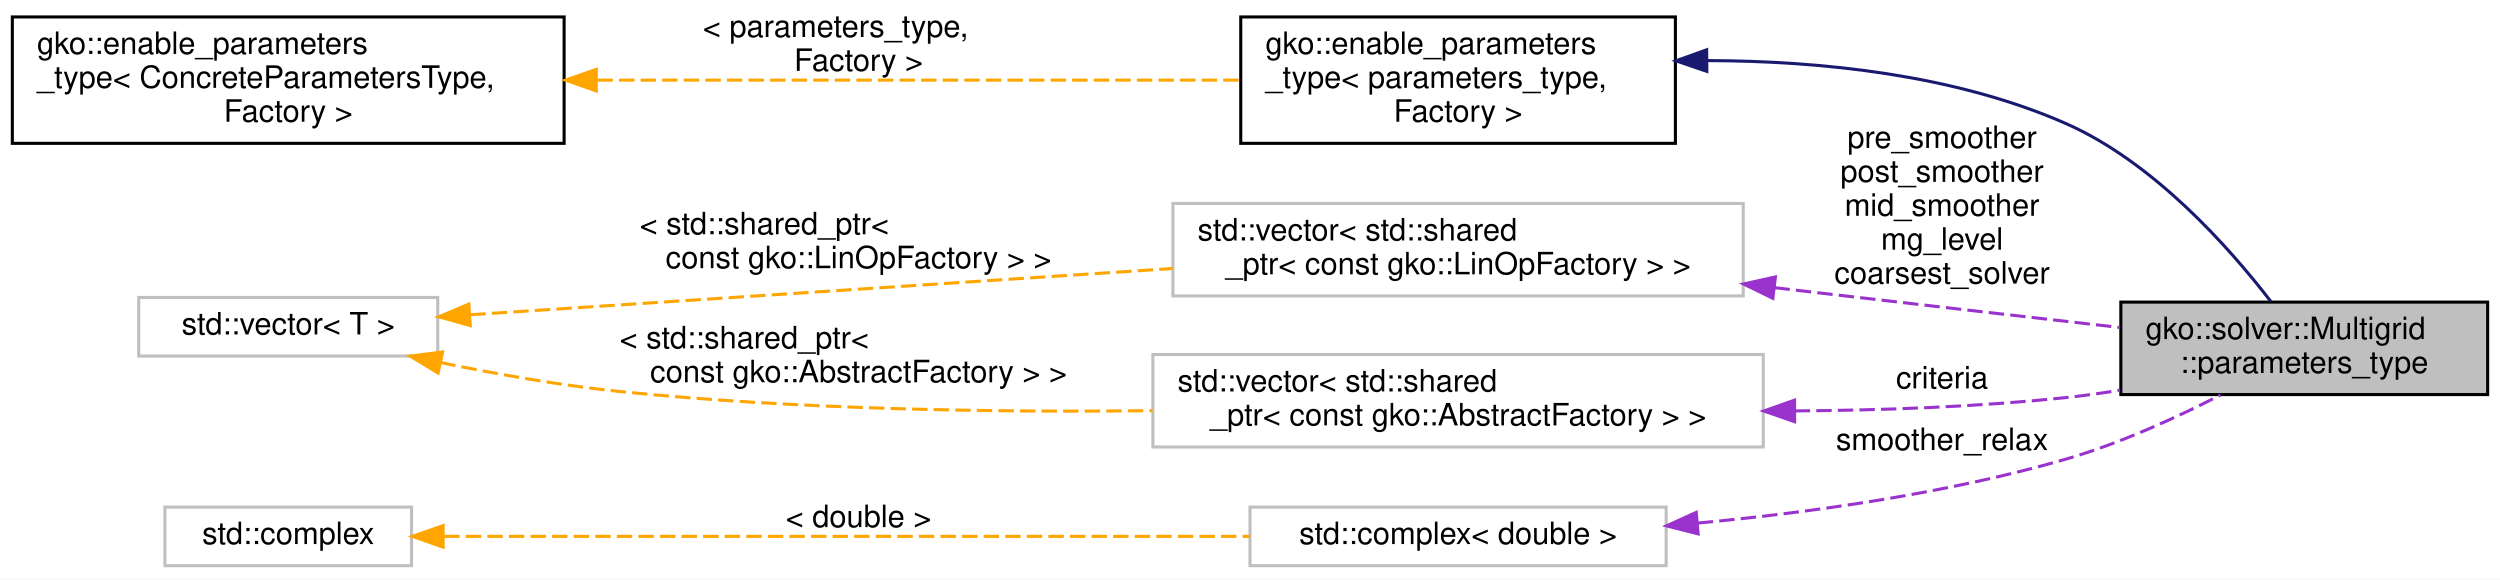
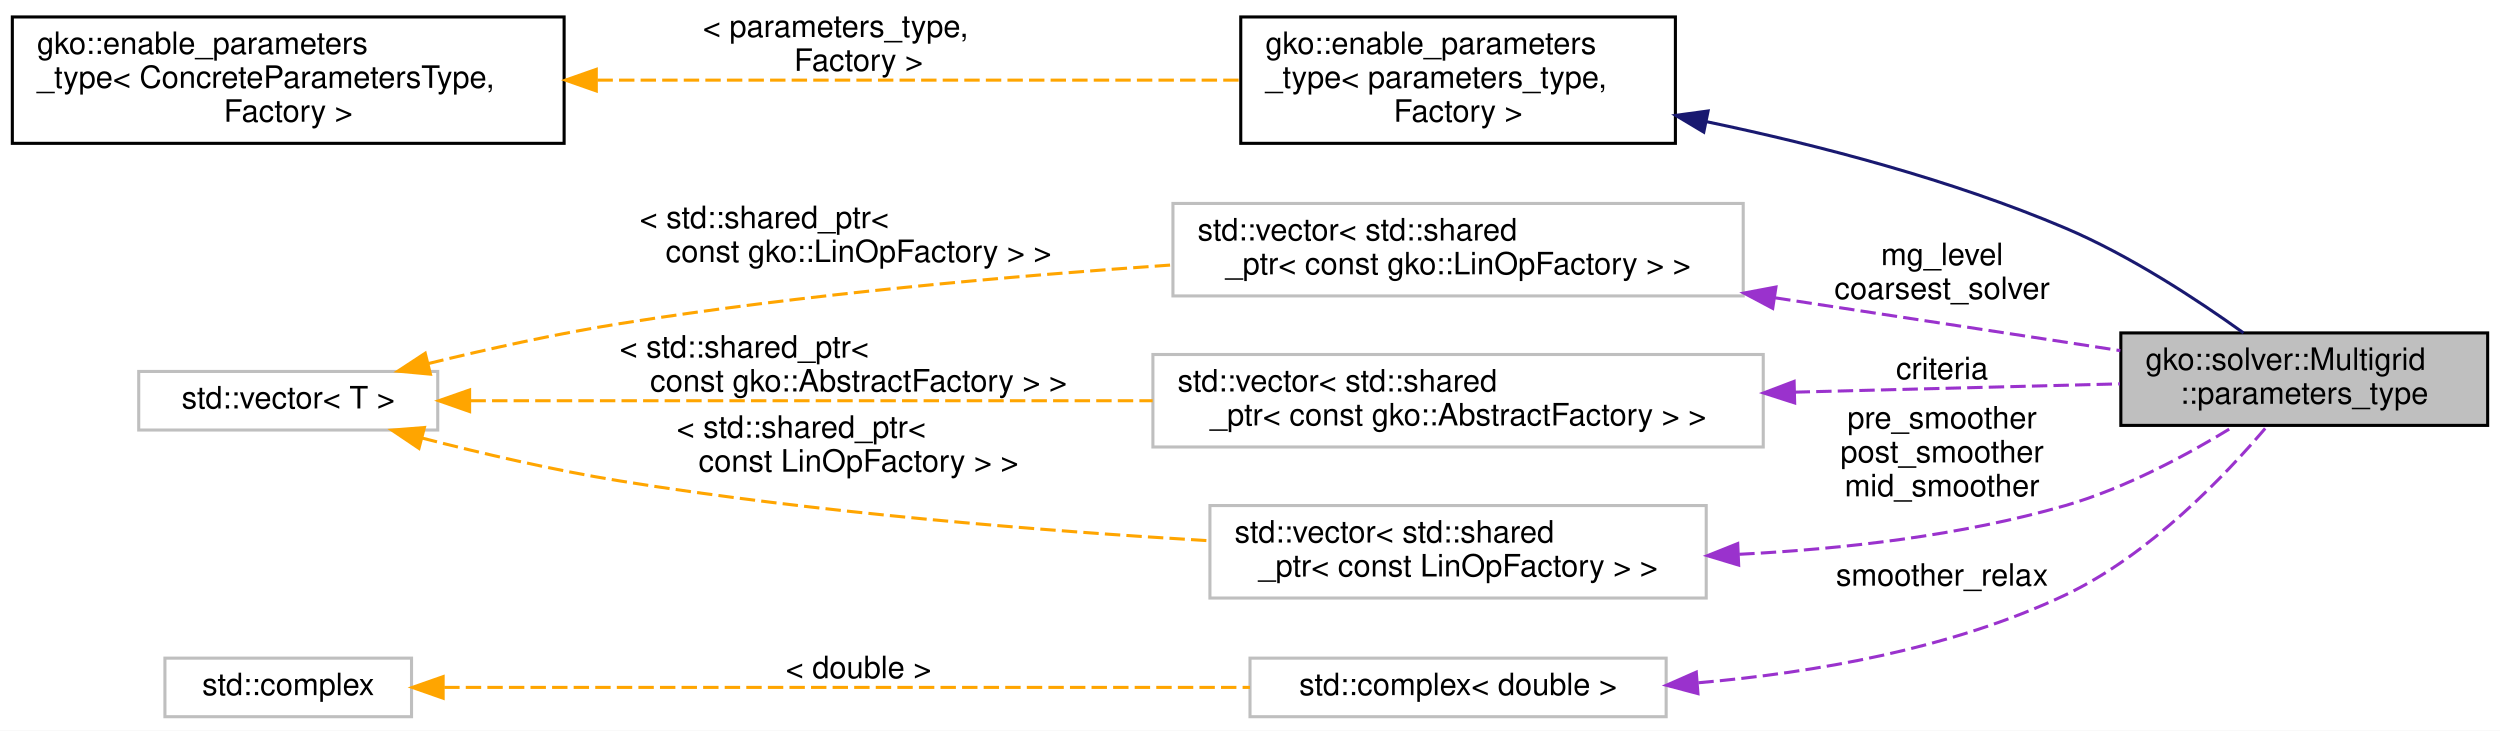
- <svg xmlns="http://www.w3.org/2000/svg" xmlns:xlink="http://www.w3.org/1999/xlink" width="811pt" height="188pt" viewBox="0.00 0.00 811.00 188.00">
-   <g id="graph0" class="graph" transform="scale(1 1) rotate(0) translate(4 184)">
-     <polygon fill="#ffffff" stroke="transparent" points="-4,4 -4,-184 807,-184 807,4 -4,4" />
+ <svg xmlns="http://www.w3.org/2000/svg" xmlns:xlink="http://www.w3.org/1999/xlink" width="811pt" height="237pt" viewBox="0.00 0.00 811.00 237.00">
+   <g id="graph0" class="graph" transform="scale(1 1) rotate(0) translate(4 233)">
+     <polygon fill="#ffffff" stroke="transparent" points="-4,4 -4,-233 807,-233 807,4 -4,4" />
    <g id="node1" class="node">
      <g id="a_node1">
        <a xlink:title=" ">
-           <polygon fill="#bfbfbf" stroke="#000000" points="684,-56 684,-86 803,-86 803,-56 684,-56" />
-           <text text-anchor="start" x="692" y="-74" font-family="Helvetica,sans-Serif" font-size="10.00" fill="#000000">gko::solver::Multigrid</text>
-           <text text-anchor="middle" x="743.5" y="-63" font-family="Helvetica,sans-Serif" font-size="10.00" fill="#000000">::parameters_type</text>
+           <polygon fill="#bfbfbf" stroke="#000000" points="684,-95 684,-125 803,-125 803,-95 684,-95" />
+           <text text-anchor="start" x="692" y="-113" font-family="Helvetica,sans-Serif" font-size="10.00" fill="#000000">gko::solver::Multigrid</text>
+           <text text-anchor="middle" x="743.5" y="-102" font-family="Helvetica,sans-Serif" font-size="10.00" fill="#000000">::parameters_type</text>
        </a>
      </g>
    </g>
    <g id="node2" class="node">
      <g id="a_node2">
        <a xlink:href="classgko_1_1enable__parameters__type.html" target="_top" xlink:title=" ">
-           <polygon fill="#ffffff" stroke="#000000" points="398.5,-137.5 398.5,-178.5 539.5,-178.5 539.5,-137.5 398.5,-137.5" />
-           <text text-anchor="start" x="406.5" y="-166.5" font-family="Helvetica,sans-Serif" font-size="10.00" fill="#000000">gko::enable_parameters</text>
-           <text text-anchor="start" x="406.5" y="-155.5" font-family="Helvetica,sans-Serif" font-size="10.00" fill="#000000">_type&lt; parameters_type,</text>
-           <text text-anchor="middle" x="469" y="-144.5" font-family="Helvetica,sans-Serif" font-size="10.00" fill="#000000"> Factory &gt;</text>
+           <polygon fill="#ffffff" stroke="#000000" points="398.5,-186.5 398.5,-227.5 539.5,-227.5 539.5,-186.5 398.5,-186.5" />
+           <text text-anchor="start" x="406.5" y="-215.5" font-family="Helvetica,sans-Serif" font-size="10.00" fill="#000000">gko::enable_parameters</text>
+           <text text-anchor="start" x="406.5" y="-204.5" font-family="Helvetica,sans-Serif" font-size="10.00" fill="#000000">_type&lt; parameters_type,</text>
+           <text text-anchor="middle" x="469" y="-193.5" font-family="Helvetica,sans-Serif" font-size="10.00" fill="#000000"> Factory &gt;</text>
        </a>
      </g>
    </g>
    <g id="edge1" class="edge">
-       <path fill="none" stroke="#191970" d="M549.864,-164.347C586.682,-164.245 629.978,-159.795 666,-144 694.609,-131.456 719.22,-103.66 732.644,-86.216" />
-       <polygon fill="#191970" stroke="#191970" points="549.69,-160.845 539.663,-164.266 549.635,-167.845 549.69,-160.845" />
+       <path fill="none" stroke="#191970" d="M549.689,-193.511C586.104,-185.873 629.124,-174.652 666,-159 686.954,-150.106 708.681,-135.859 723.779,-125.014" />
+       <polygon fill="#191970" stroke="#191970" points="548.702,-190.14 539.605,-195.57 550.103,-196.998 548.702,-190.14" />
    </g>
    <g id="node3" class="node">
      <g id="a_node3">
        <a xlink:href="classgko_1_1enable__parameters__type.html" target="_top" xlink:title="The enable_parameters_type mixin is used to create a base implementation of the factory parameters st...">
-           <polygon fill="#ffffff" stroke="#000000" points="0,-137.5 0,-178.5 179,-178.5 179,-137.5 0,-137.5" />
-           <text text-anchor="start" x="8" y="-166.5" font-family="Helvetica,sans-Serif" font-size="10.00" fill="#000000">gko::enable_parameters</text>
-           <text text-anchor="start" x="8" y="-155.5" font-family="Helvetica,sans-Serif" font-size="10.00" fill="#000000">_type&lt; ConcreteParametersType,</text>
-           <text text-anchor="middle" x="89.5" y="-144.5" font-family="Helvetica,sans-Serif" font-size="10.00" fill="#000000"> Factory &gt;</text>
+           <polygon fill="#ffffff" stroke="#000000" points="0,-186.5 0,-227.5 179,-227.5 179,-186.5 0,-186.5" />
+           <text text-anchor="start" x="8" y="-215.5" font-family="Helvetica,sans-Serif" font-size="10.00" fill="#000000">gko::enable_parameters</text>
+           <text text-anchor="start" x="8" y="-204.5" font-family="Helvetica,sans-Serif" font-size="10.00" fill="#000000">_type&lt; ConcreteParametersType,</text>
+           <text text-anchor="middle" x="89.5" y="-193.5" font-family="Helvetica,sans-Serif" font-size="10.00" fill="#000000"> Factory &gt;</text>
        </a>
      </g>
    </g>
    <g id="edge2" class="edge">
-       <path fill="none" stroke="#ffa500" stroke-dasharray="5,2" d="M189.81,-158C255.48,-158 339.682,-158 398.364,-158" />
-       <polygon fill="#ffa500" stroke="#ffa500" points="189.436,-154.5 179.436,-158 189.436,-161.5 189.436,-154.5" />
-       <text text-anchor="start" x="224" y="-172" font-family="Helvetica,sans-Serif" font-size="10.00" fill="#000000"> &lt; parameters_type,</text>
-       <text text-anchor="middle" x="274.5" y="-161" font-family="Helvetica,sans-Serif" font-size="10.00" fill="#000000"> Factory &gt;</text>
+       <path fill="none" stroke="#ffa500" stroke-dasharray="5,2" d="M189.81,-207C255.48,-207 339.682,-207 398.364,-207" />
+       <polygon fill="#ffa500" stroke="#ffa500" points="189.436,-203.5 179.436,-207 189.436,-210.5 189.436,-203.5" />
+       <text text-anchor="start" x="224" y="-221" font-family="Helvetica,sans-Serif" font-size="10.00" fill="#000000"> &lt; parameters_type,</text>
+       <text text-anchor="middle" x="274.5" y="-210" font-family="Helvetica,sans-Serif" font-size="10.00" fill="#000000"> Factory &gt;</text>
    </g>
    <g id="node4" class="node">
      <g id="a_node4">
        <a xlink:title=" ">
-           <polygon fill="#ffffff" stroke="#bfbfbf" points="376.5,-88 376.5,-118 561.5,-118 561.5,-88 376.5,-88" />
-           <text text-anchor="start" x="384.5" y="-106" font-family="Helvetica,sans-Serif" font-size="10.00" fill="#000000">std::vector&lt; std::shared</text>
-           <text text-anchor="middle" x="469" y="-95" font-family="Helvetica,sans-Serif" font-size="10.00" fill="#000000">_ptr&lt; const gko::LinOpFactory &gt; &gt;</text>
+           <polygon fill="#ffffff" stroke="#bfbfbf" points="376.5,-137 376.5,-167 561.5,-167 561.5,-137 376.5,-137" />
+           <text text-anchor="start" x="384.5" y="-155" font-family="Helvetica,sans-Serif" font-size="10.00" fill="#000000">std::vector&lt; std::shared</text>
+           <text text-anchor="middle" x="469" y="-144" font-family="Helvetica,sans-Serif" font-size="10.00" fill="#000000">_ptr&lt; const gko::LinOpFactory &gt; &gt;</text>
        </a>
      </g>
    </g>
    <g id="edge3" class="edge">
-       <path fill="none" stroke="#9a32cd" stroke-dasharray="5,2" d="M571.624,-90.689C576.484,-90.116 581.295,-89.55 586,-89 618.256,-85.227 654.239,-81.108 683.66,-77.763" />
-       <polygon fill="#9a32cd" stroke="#9a32cd" points="571.12,-87.224 561.6,-91.874 571.941,-94.176 571.12,-87.224" />
-       <text text-anchor="middle" x="626" y="-136" font-family="Helvetica,sans-Serif" font-size="10.00" fill="#000000"> pre_smoother</text>
-       <text text-anchor="middle" x="626" y="-125" font-family="Helvetica,sans-Serif" font-size="10.00" fill="#000000">post_smoother</text>
-       <text text-anchor="middle" x="626" y="-114" font-family="Helvetica,sans-Serif" font-size="10.00" fill="#000000">mid_smoother</text>
-       <text text-anchor="middle" x="626" y="-103" font-family="Helvetica,sans-Serif" font-size="10.00" fill="#000000">mg_level</text>
-       <text text-anchor="middle" x="626" y="-92" font-family="Helvetica,sans-Serif" font-size="10.00" fill="#000000">coarsest_solver</text>
+       <path fill="none" stroke="#9a32cd" stroke-dasharray="5,2" d="M571.87,-136.384C602.19,-131.768 635.432,-126.694 666,-122 671.787,-121.111 677.816,-120.183 683.843,-119.253" />
+       <polygon fill="#9a32cd" stroke="#9a32cd" points="571.067,-132.966 561.707,-137.931 572.12,-139.886 571.067,-132.966" />
+       <text text-anchor="middle" x="626" y="-147" font-family="Helvetica,sans-Serif" font-size="10.00" fill="#000000"> mg_level</text>
+       <text text-anchor="middle" x="626" y="-136" font-family="Helvetica,sans-Serif" font-size="10.00" fill="#000000">coarsest_solver</text>
    </g>
    <g id="node5" class="node">
      <g id="a_node5">
        <a xlink:title="STL class.">
-           <polygon fill="#ffffff" stroke="#bfbfbf" points="41,-68.5 41,-87.5 138,-87.5 138,-68.5 41,-68.5" />
-           <text text-anchor="middle" x="89.5" y="-75.5" font-family="Helvetica,sans-Serif" font-size="10.00" fill="#000000">std::vector&lt; T &gt;</text>
+           <polygon fill="#ffffff" stroke="#bfbfbf" points="41,-93.5 41,-112.5 138,-112.5 138,-93.5 41,-93.5" />
+           <text text-anchor="middle" x="89.5" y="-100.5" font-family="Helvetica,sans-Serif" font-size="10.00" fill="#000000">std::vector&lt; T &gt;</text>
        </a>
      </g>
    </g>
    <g id="edge4" class="edge">
-       <path fill="none" stroke="#ffa500" stroke-dasharray="5,2" d="M148.547,-81.89C209.471,-85.903 305.36,-92.22 376.387,-96.899" />
-       <polygon fill="#ffa500" stroke="#ffa500" points="148.544,-78.382 138.336,-81.217 148.084,-85.367 148.544,-78.382" />
-       <text text-anchor="start" x="203.5" y="-108" font-family="Helvetica,sans-Serif" font-size="10.00" fill="#000000"> &lt; std::shared_ptr&lt;</text>
-       <text text-anchor="middle" x="274.5" y="-97" font-family="Helvetica,sans-Serif" font-size="10.00" fill="#000000"> const gko::LinOpFactory &gt; &gt;</text>
+       <path fill="none" stroke="#ffa500" stroke-dasharray="5,2" d="M134.991,-115.071C154.032,-119.734 176.47,-124.724 197,-128 256.336,-137.469 323.594,-143.445 376.383,-147.065" />
+       <polygon fill="#ffa500" stroke="#ffa500" points="135.635,-111.625 125.085,-112.601 133.941,-118.417 135.635,-111.625" />
+       <text text-anchor="start" x="203.5" y="-159" font-family="Helvetica,sans-Serif" font-size="10.00" fill="#000000"> &lt; std::shared_ptr&lt;</text>
+       <text text-anchor="middle" x="274.5" y="-148" font-family="Helvetica,sans-Serif" font-size="10.00" fill="#000000"> const gko::LinOpFactory &gt; &gt;</text>
    </g>
    <g id="node8" class="node">
      <g id="a_node8">
        <a xlink:title=" ">
-           <polygon fill="#ffffff" stroke="#bfbfbf" points="370,-39 370,-69 568,-69 568,-39 370,-39" />
-           <text text-anchor="start" x="378" y="-57" font-family="Helvetica,sans-Serif" font-size="10.00" fill="#000000">std::vector&lt; std::shared</text>
-           <text text-anchor="middle" x="469" y="-46" font-family="Helvetica,sans-Serif" font-size="10.00" fill="#000000">_ptr&lt; const gko::AbstractFactory &gt; &gt;</text>
+           <polygon fill="#ffffff" stroke="#bfbfbf" points="370,-88 370,-118 568,-118 568,-88 370,-88" />
+           <text text-anchor="start" x="378" y="-106" font-family="Helvetica,sans-Serif" font-size="10.00" fill="#000000">std::vector&lt; std::shared</text>
+           <text text-anchor="middle" x="469" y="-95" font-family="Helvetica,sans-Serif" font-size="10.00" fill="#000000">_ptr&lt; const gko::AbstractFactory &gt; &gt;</text>
        </a>
      </g>
    </g>
    <g id="edge8" class="edge">
-       <path fill="none" stroke="#ffa500" stroke-dasharray="5,2" d="M138.857,-66.405C157.028,-62.654 177.846,-58.96 197,-57 254.08,-51.159 318.248,-50.187 369.918,-50.777" />
-       <polygon fill="#ffa500" stroke="#ffa500" points="138.118,-62.984 129.062,-68.484 139.571,-69.831 138.118,-62.984" />
-       <text text-anchor="start" x="197" y="-71" font-family="Helvetica,sans-Serif" font-size="10.00" fill="#000000"> &lt; std::shared_ptr&lt;</text>
-       <text text-anchor="middle" x="274.5" y="-60" font-family="Helvetica,sans-Serif" font-size="10.00" fill="#000000"> const gko::AbstractFactory &gt; &gt;</text>
+       <path fill="none" stroke="#ffa500" stroke-dasharray="5,2" d="M148.614,-103C207.711,-103 299.661,-103 369.924,-103" />
+       <polygon fill="#ffa500" stroke="#ffa500" points="148.336,-99.5 138.336,-103 148.336,-106.5 148.336,-99.5" />
+       <text text-anchor="start" x="197" y="-117" font-family="Helvetica,sans-Serif" font-size="10.00" fill="#000000"> &lt; std::shared_ptr&lt;</text>
+       <text text-anchor="middle" x="274.5" y="-106" font-family="Helvetica,sans-Serif" font-size="10.00" fill="#000000"> const gko::AbstractFactory &gt; &gt;</text>
+     </g>
+     <g id="node9" class="node">
+       <g id="a_node9">
+         <a xlink:title=" ">
+           <polygon fill="#ffffff" stroke="#bfbfbf" points="388.5,-39 388.5,-69 549.5,-69 549.5,-39 388.5,-39" />
+           <text text-anchor="start" x="396.5" y="-57" font-family="Helvetica,sans-Serif" font-size="10.00" fill="#000000">std::vector&lt; std::shared</text>
+           <text text-anchor="middle" x="469" y="-46" font-family="Helvetica,sans-Serif" font-size="10.00" fill="#000000">_ptr&lt; const LinOpFactory &gt; &gt;</text>
+         </a>
+       </g>
+     </g>
+     <g id="edge10" class="edge">
+       <path fill="none" stroke="#ffa500" stroke-dasharray="5,2" d="M132.915,-90.898C152.374,-85.89 175.695,-80.456 197,-77 260.853,-66.641 333.944,-60.79 388.268,-57.584" />
+       <polygon fill="#ffa500" stroke="#ffa500" points="131.907,-87.544 123.122,-93.466 133.683,-94.315 131.907,-87.544" />
+       <text text-anchor="start" x="215.5" y="-91" font-family="Helvetica,sans-Serif" font-size="10.00" fill="#000000"> &lt; std::shared_ptr&lt;</text>
+       <text text-anchor="middle" x="274.5" y="-80" font-family="Helvetica,sans-Serif" font-size="10.00" fill="#000000"> const LinOpFactory &gt; &gt;</text>
    </g>
    <g id="node6" class="node">
      <g id="a_node6">
        <a xlink:title=" ">
          <polygon fill="#ffffff" stroke="#bfbfbf" points="401.5,-.5 401.5,-19.5 536.5,-19.5 536.5,-.5 401.5,-.5" />
          <text text-anchor="middle" x="469" y="-7.5" font-family="Helvetica,sans-Serif" font-size="10.00" fill="#000000">std::complex&lt; double &gt;</text>
        </a>
      </g>
    </g>
    <g id="edge5" class="edge">
-       <path fill="none" stroke="#9a32cd" stroke-dasharray="5,2" d="M546.751,-14.31C583.455,-17.747 627.543,-23.919 666,-35 683.392,-40.011 701.808,-48.422 716.323,-55.854" />
-       <polygon fill="#9a32cd" stroke="#9a32cd" points="546.875,-10.808 536.605,-13.412 546.257,-17.78 546.875,-10.808" />
-       <text text-anchor="middle" x="626" y="-38" font-family="Helvetica,sans-Serif" font-size="10.00" fill="#000000"> smoother_relax</text>
+       <path fill="none" stroke="#9a32cd" stroke-dasharray="5,2" d="M546.947,-11.511C584.443,-14.777 629.142,-22.519 666,-40 693.194,-52.897 717.707,-78.501 731.582,-94.91" />
+       <polygon fill="#9a32cd" stroke="#9a32cd" points="546.815,-7.99 536.574,-10.704 546.273,-14.969 546.815,-7.99" />
+       <text text-anchor="middle" x="626" y="-43" font-family="Helvetica,sans-Serif" font-size="10.00" fill="#000000"> smoother_relax</text>
    </g>
    <g id="node7" class="node">
      <g id="a_node7">
        <a xlink:title="STL class.">
          <polygon fill="#ffffff" stroke="#bfbfbf" points="49.5,-.5 49.5,-19.5 129.5,-19.5 129.5,-.5 49.5,-.5" />
          <text text-anchor="middle" x="89.5" y="-7.5" font-family="Helvetica,sans-Serif" font-size="10.00" fill="#000000">std::complex</text>
        </a>
      </g>
    </g>
    <g id="edge6" class="edge">
      <path fill="none" stroke="#ffa500" stroke-dasharray="5,2" d="M140.095,-10C207.394,-10 326.562,-10 401.477,-10" />
      <polygon fill="#ffa500" stroke="#ffa500" points="139.754,-6.5 129.754,-10 139.754,-13.5 139.754,-6.5" />
      <text text-anchor="middle" x="274.5" y="-13" font-family="Helvetica,sans-Serif" font-size="10.00" fill="#000000"> &lt; double &gt;</text>
    </g>
    <g id="edge7" class="edge">
-       <path fill="none" stroke="#9a32cd" stroke-dasharray="5,2" d="M578.195,-50.7C606.827,-50.888 637.626,-52.029 666,-55 671.739,-55.601 677.681,-56.435 683.604,-57.41" />
-       <polygon fill="#9a32cd" stroke="#9a32cd" points="578.176,-47.2 568.166,-50.671 578.156,-54.2 578.176,-47.2" />
-       <text text-anchor="middle" x="626" y="-58" font-family="Helvetica,sans-Serif" font-size="10.00" fill="#000000"> criteria</text>
+       <path fill="none" stroke="#9a32cd" stroke-dasharray="5,2" d="M578.167,-105.784C614.138,-106.701 652.799,-107.687 683.684,-108.475" />
+       <polygon fill="#9a32cd" stroke="#9a32cd" points="578.187,-102.283 568.101,-105.527 578.008,-109.281 578.187,-102.283" />
+       <text text-anchor="middle" x="626" y="-110" font-family="Helvetica,sans-Serif" font-size="10.00" fill="#000000"> criteria</text>
+     </g>
+     <g id="edge9" class="edge">
+       <path fill="none" stroke="#9a32cd" stroke-dasharray="5,2" d="M560.207,-53.189C593.984,-54.899 632.255,-59.249 666,-69 685.595,-74.662 705.911,-85.63 720.824,-94.798" />
+       <polygon fill="#9a32cd" stroke="#9a32cd" points="560.022,-49.678 549.879,-52.74 559.718,-56.671 560.022,-49.678" />
+       <text text-anchor="middle" x="626" y="-94" font-family="Helvetica,sans-Serif" font-size="10.00" fill="#000000"> pre_smoother</text>
+       <text text-anchor="middle" x="626" y="-83" font-family="Helvetica,sans-Serif" font-size="10.00" fill="#000000">post_smoother</text>
+       <text text-anchor="middle" x="626" y="-72" font-family="Helvetica,sans-Serif" font-size="10.00" fill="#000000">mid_smoother</text>
    </g>
  </g>
</svg>
